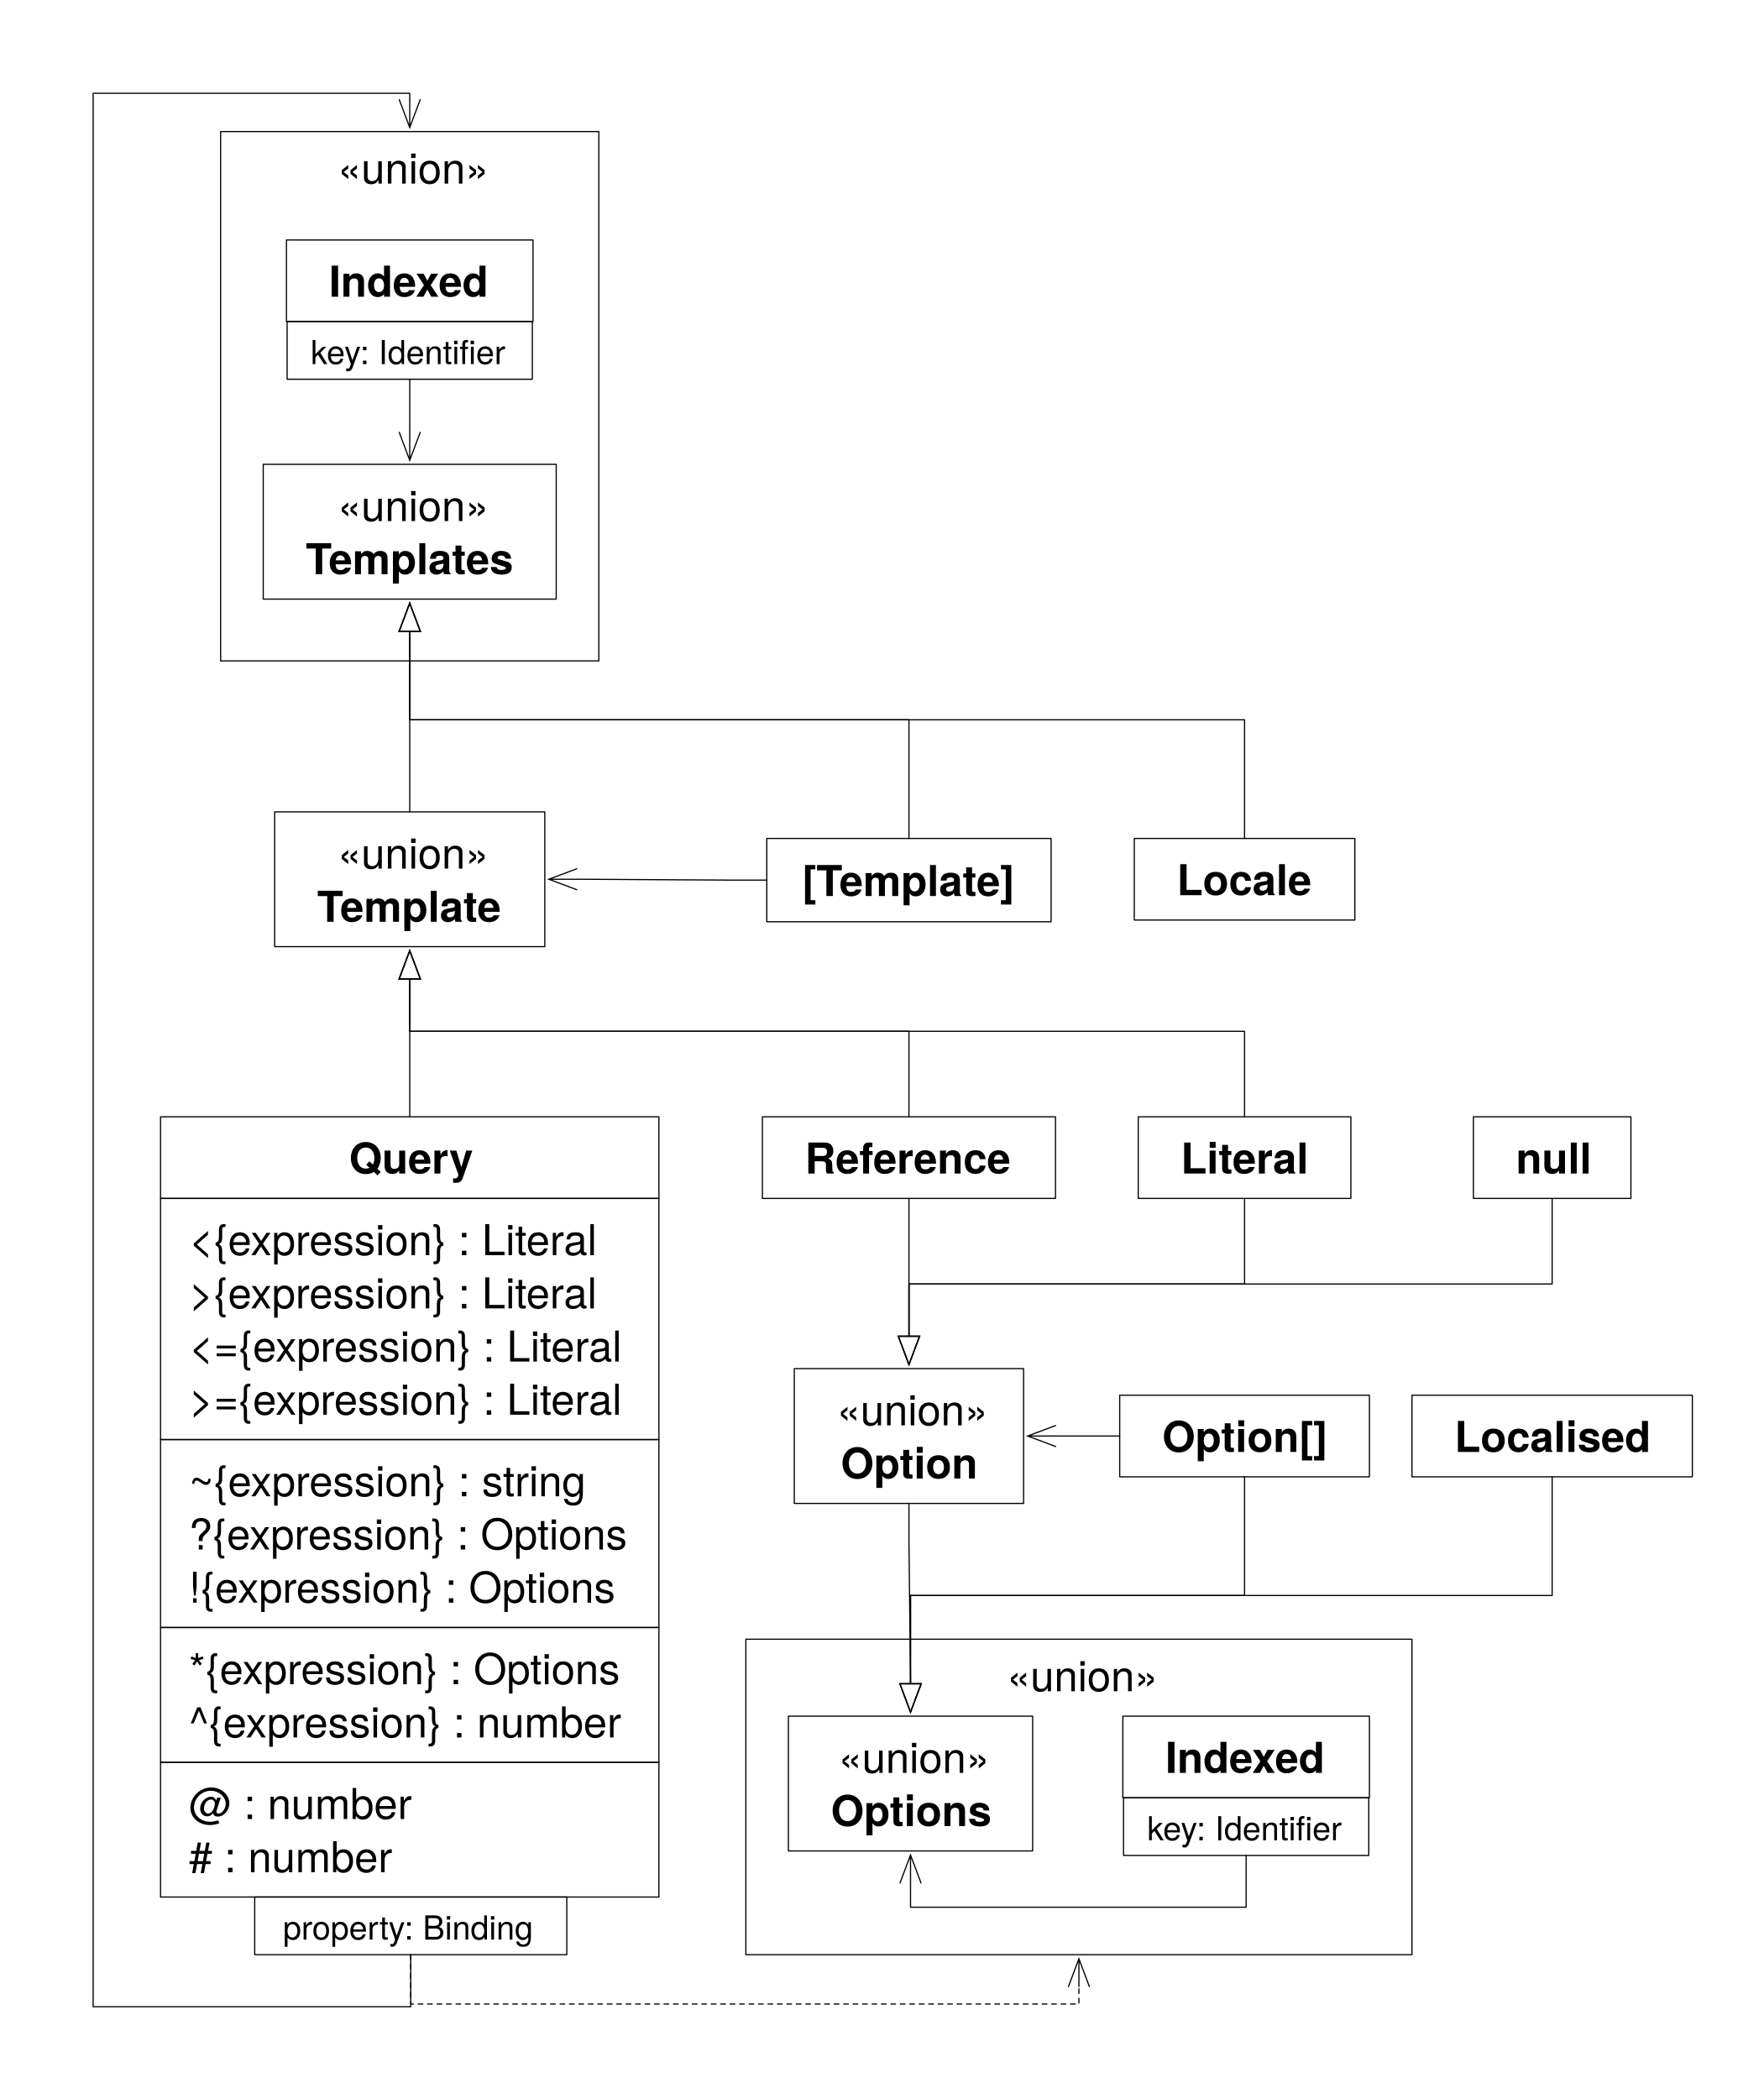
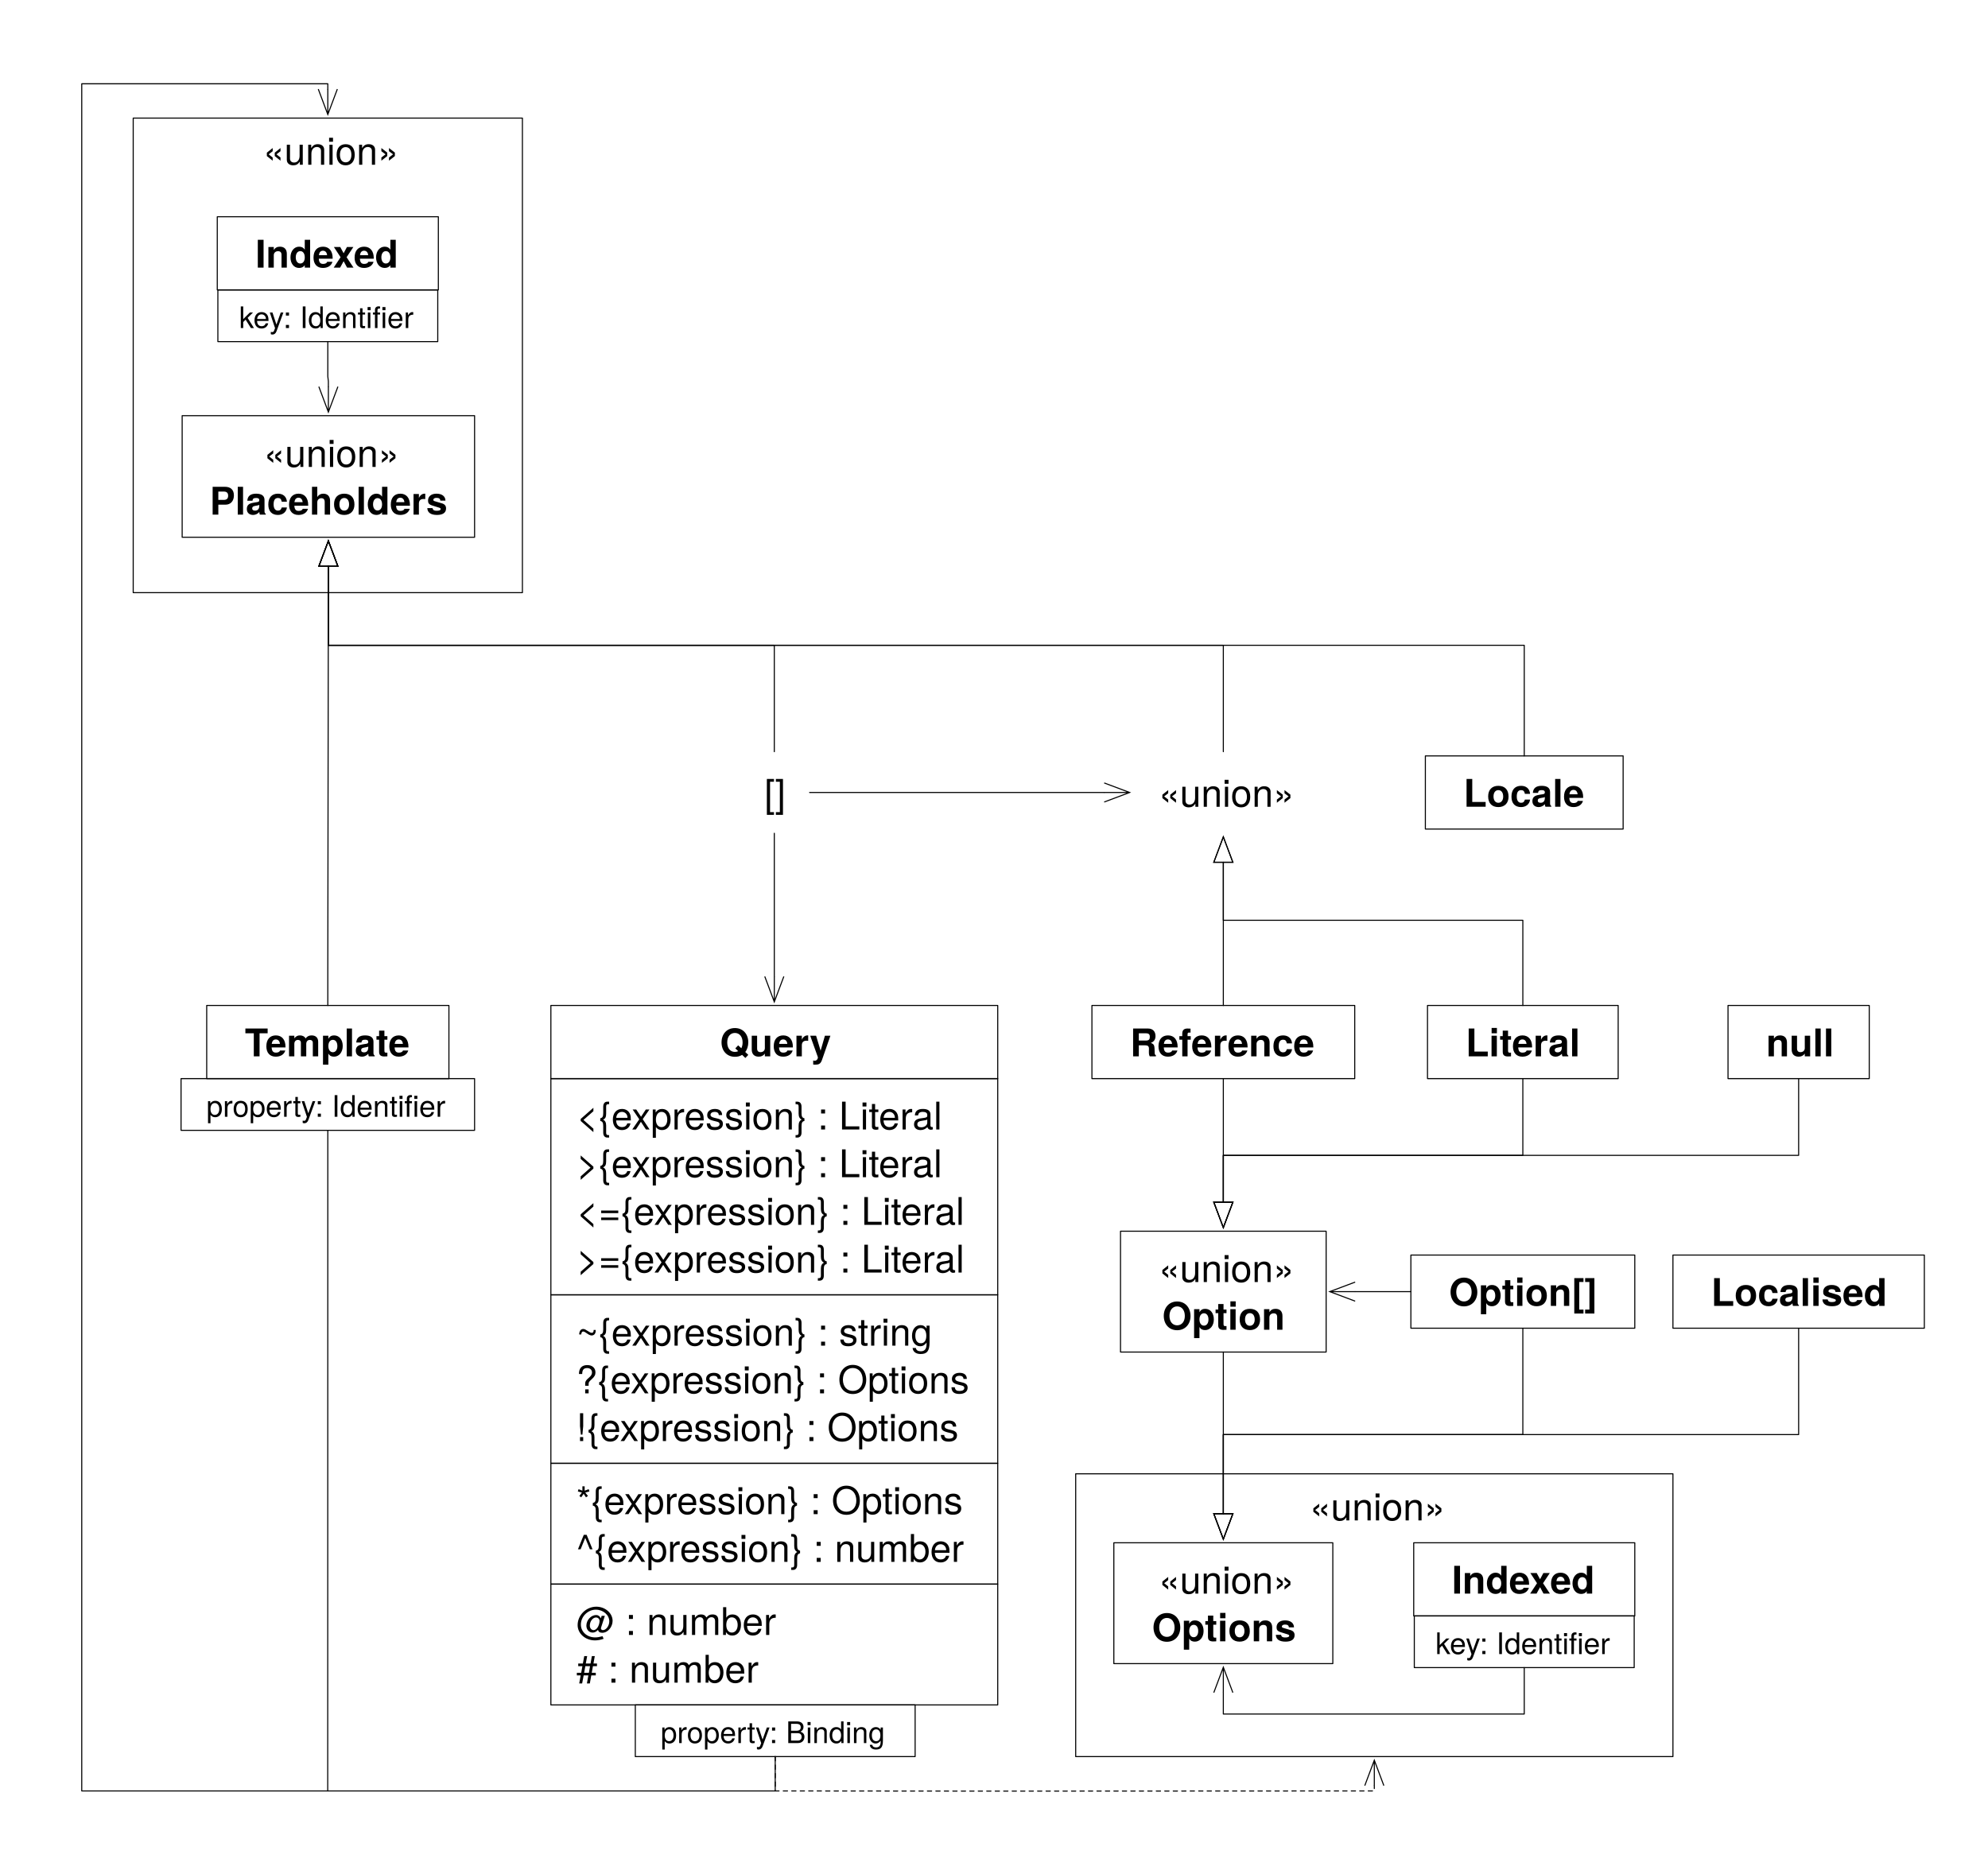
- <svg xmlns="http://www.w3.org/2000/svg" version="1.1" viewBox="-237 146 373 444" width="373" height="444">
+ <svg xmlns="http://www.w3.org/2000/svg" version="1.1" viewBox="-333 145 469 442" width="469" height="442">
  <defs>
    <marker orient="auto" overflow="visible" markerUnits="strokeWidth" id="StickArrow_Marker" stroke-linejoin="miter" stroke-miterlimit="10" viewBox="-1 -10 26 20" markerWidth="26" markerHeight="20" color="black">
      <g>
        <path d="M 24 0 L 0 0 M 0 -9 L 24 0 L 0 9" fill="none" stroke="currentColor" stroke-width="1" />
      </g>
    </marker>
    <marker orient="auto" overflow="visible" markerUnits="strokeWidth" id="Arrow_Marker" stroke-linejoin="miter" stroke-miterlimit="10" viewBox="-1 -10 26 20" markerWidth="26" markerHeight="20" color="black">
      <g>
        <path d="M 24 0 L 0 -9 L 0 9 Z" fill="none" stroke="currentColor" stroke-width="1" />
      </g>
    </marker>
  </defs>
-   <g id="model" stroke-opacity="1" fill="none" fill-opacity="1" stroke="none" stroke-dasharray="none">
+   <g id="model" stroke-dasharray="none" fill="none" stroke-opacity="1" fill-opacity="1" stroke="none">
    <g id="model_Layer_1">
      <g id="Graphic_962">
        <rect x="-79.228" y="492.744" width="140.899" height="66.728" stroke="black" stroke-linecap="round" stroke-linejoin="round" stroke-width=".25" />
        <text transform="translate(-24.0332 494.7441)" fill="black">
          <tspan font-family="Helvetica Neue" font-size="9" fill="black" x="0" y="9" xml:space="preserve">«union»</tspan>
        </text>
      </g>
      <g id="Graphic_958">
-         <rect x="-190.33" y="173.832" width="80.001" height="111.97" stroke="black" stroke-linecap="round" stroke-linejoin="round" stroke-width=".25" />
-         <text transform="translate(-165.5848 175.8315)" fill="black">
+         <rect x="-301.573" y="172.867" width="91.818" height="111.97" stroke="black" stroke-linecap="round" stroke-linejoin="round" stroke-width=".25" />
+         <text transform="translate(-270.9188 174.8668)" fill="black">
          <tspan font-family="Helvetica Neue" font-size="9" fill="black" x="0" y="9" xml:space="preserve">«union»</tspan>
        </text>
      </g>
      <g id="Group_860">
        <g id="Graphic_861">
-           <rect x="2.933" y="323.356" width="46.656" height="17.261" stroke="black" stroke-linecap="round" stroke-linejoin="round" stroke-width=".25" />
-           <text transform="translate(11.93293 326.3555)" fill="black">
+           <rect x="3.266" y="323.356" width="46.656" height="17.261" stroke="black" stroke-linecap="round" stroke-linejoin="round" stroke-width=".25" />
+           <text transform="translate(12.26593 326.3555)" fill="black">
            <tspan font-family="Helvetica Neue" font-weight="bold" font-size="9" fill="black" x="0" y="9" xml:space="preserve">Locale</tspan>
          </text>
        </g>
      </g>
      <g id="Group_785">
        <g id="Graphic_786">
          <rect x="61.671" y="441.13" width="59.31" height="17.261" stroke="black" stroke-linecap="round" stroke-linejoin="round" stroke-width=".25" />
          <text transform="translate(70.67143 444.1296)" fill="black">
            <tspan font-family="Helvetica Neue" font-weight="bold" font-size="9" fill="black" x="657252e-18" y="9" xml:space="preserve">Localised</tspan>
          </text>
        </g>
      </g>
      <g id="Group_774">
        <g id="Graphic_776">
-           <rect x="-181.317" y="244.216" width="61.974" height="28.513" stroke="black" stroke-linecap="round" stroke-linejoin="round" stroke-width=".25" />
-           <text transform="translate(-172.3168 247.2165)" fill="black">
-             <tspan font-family="Helvetica Neue" font-size="9" fill="black" x="6.732" y="9" xml:space="preserve">«union»</tspan>
-             <tspan font-family="Helvetica Neue" font-weight="bold" font-size="9" fill="black" x="0" y="20.252" xml:space="preserve">Templates</tspan>
+           <rect x="-290.025" y="243.077" width="68.985" height="28.696" stroke="black" stroke-linecap="round" stroke-linejoin="round" stroke-width=".25" />
+           <text transform="translate(-283.5223 246.1685)" fill="black">
+             <tspan font-family="Helvetica Neue" font-size="9" fill="black" x="12.735" y="9" xml:space="preserve">«union»</tspan>
+             <tspan font-family="Helvetica Neue" font-weight="bold" font-size="9" fill="black" x="0" y="20.252" xml:space="preserve">Placeholders</tspan>
          </text>
        </g>
      </g>
      <g id="Group_769">
        <g id="Graphic_773">
-           <rect x="-176.267" y="214.02" width="51.874" height="12.196" stroke="black" stroke-linecap="round" stroke-linejoin="round" stroke-width=".25" />
-           <text transform="translate(-171.2668 216.0205)" fill="black">
+           <rect x="-281.601" y="213.405" width="51.874" height="12.196" stroke="black" stroke-linecap="round" stroke-linejoin="round" stroke-width=".25" />
+           <text transform="translate(-276.6008 215.4051)" fill="black">
            <tspan font-family="Helvetica Neue" font-size="7" fill="black" x="0" y="7" xml:space="preserve">key: Identifier</tspan>
          </text>
        </g>
        <g id="Group_770">
          <g id="Graphic_771">
-             <rect x="-176.407" y="196.759" width="52.155" height="17.261" stroke="black" stroke-linecap="round" stroke-linejoin="round" stroke-width=".25" />
-             <text transform="translate(-167.4073 199.7594)" fill="black">
+             <rect x="-281.741" y="196.144" width="52.155" height="17.261" stroke="black" stroke-linecap="round" stroke-linejoin="round" stroke-width=".25" />
+             <text transform="translate(-272.7413 199.144)" fill="black">
              <tspan font-family="Helvetica Neue" font-weight="bold" font-size="9" fill="black" x="0" y="9" xml:space="preserve">Indexed</tspan>
            </text>
          </g>
        </g>
-       </g>
-       <g id="Line_764">
-         <path d="M -150.114 559.472 L -150.114 570.483 L -217.299 570.483 L -217.299 165.732 L -150.33 165.732 L -150.33 166.982" marker-end="url(#StickArrow_Marker)" stroke="black" stroke-linecap="round" stroke-linejoin="round" stroke-width=".25" />
      </g>
      <g id="Group_818">
        <g id="Graphic_819">
-           <rect x="-75.731" y="382.243" width="62.001" height="17.261" stroke="black" stroke-linecap="round" stroke-linejoin="round" stroke-width=".25" />
-           <text transform="translate(-66.73133 385.2426)" fill="black">
+           <rect x="-75.398" y="382.243" width="62.001" height="17.261" stroke="black" stroke-linecap="round" stroke-linejoin="round" stroke-width=".25" />
+           <text transform="translate(-66.39833 385.2426)" fill="black">
            <tspan font-family="Helvetica Neue" font-weight="bold" font-size="9" fill="black" x="10658141e-20" y="9" xml:space="preserve">Reference</tspan>
          </text>
        </g>
      </g>
      <g id="Group_869">
        <g id="Graphic_870">
          <rect x="3.77" y="382.243" width="44.982" height="17.261" stroke="black" stroke-linecap="round" stroke-linejoin="round" stroke-width=".25" />
          <text transform="translate(12.76993 385.2426)" fill="black">
            <tspan font-family="Helvetica Neue" font-weight="bold" font-size="9" fill="black" x="0" y="9" xml:space="preserve">Literal</tspan>
          </text>
        </g>
      </g>
      <g id="Group_922">
        <g id="Graphic_750">
          <rect x="-183.121" y="547.276" width="66.014" height="12.196" stroke="black" stroke-linecap="round" stroke-linejoin="round" stroke-width=".25" />
          <text transform="translate(-178.1208 549.2756)" fill="black">
            <tspan font-family="Helvetica Neue" font-size="7" fill="black" x=".973" y="7" xml:space="preserve">property: Binding </tspan>
          </text>
        </g>
        <g id="Group_874">
          <g id="Graphic_906">
            <rect x="-203.04" y="518.772" width="105.42" height="28.504" stroke="black" stroke-linecap="round" stroke-linejoin="round" stroke-width=".25" />
            <text transform="translate(-197.0398 521.7716)" fill="black">
              <tspan font-family="Helvetica Neue" font-size="9" fill="black" x="0" y="9" xml:space="preserve">@ : number</tspan>
              <tspan font-family="Helvetica Neue" font-size="9" fill="black" x="0" y="20.252" xml:space="preserve"># : number</tspan>
            </text>
          </g>
          <g id="Graphic_905">
            <rect x="-203.04" y="490.268" width="105.42" height="28.504" stroke="black" stroke-linecap="round" stroke-linejoin="round" stroke-width=".25" />
            <text transform="translate(-197.0398 493.2676)" fill="black">
              <tspan font-family="Helvetica Neue" font-size="9" fill="black" x="0" y="9" xml:space="preserve">*{expression} : Options</tspan>
              <tspan font-family="Helvetica Neue" font-size="9" fill="black" x="0" y="20.252" xml:space="preserve">^{expression} : number</tspan>
            </text>
          </g>
          <g id="Graphic_904">
            <rect x="-203.04" y="450.512" width="105.42" height="39.756" stroke="black" stroke-linecap="round" stroke-linejoin="round" stroke-width=".25" />
            <text transform="translate(-197.0398 453.5116)" fill="black">
              <tspan font-family="Helvetica Neue" font-size="9" fill="black" x="0" y="9" xml:space="preserve">~{expression} : string</tspan>
              <tspan font-family="Helvetica Neue" font-size="9" fill="black" x="0" y="20.252" xml:space="preserve">?{expression} : Options</tspan>
              <tspan font-family="Helvetica Neue" font-size="9" fill="black" x="0" y="31.504" xml:space="preserve">!{expression} : Options</tspan>
            </text>
          </g>
          <g id="Graphic_876">
            <rect x="-203.04" y="399.504" width="105.42" height="51.008" stroke="black" stroke-linecap="round" stroke-linejoin="round" stroke-width=".25" />
            <text transform="translate(-197.0398 402.5036)" fill="black">
              <tspan font-family="Helvetica Neue" font-size="9" fill="black" x="0" y="9" xml:space="preserve">&lt;{expression} : Literal</tspan>
              <tspan font-family="Helvetica Neue" font-size="9" fill="black" x="0" y="20.252" xml:space="preserve">&gt;{expression} : Literal</tspan>
              <tspan font-family="Helvetica Neue" font-size="9" fill="black" x="0" y="31.504" xml:space="preserve">&lt;={expression} : Literal</tspan>
              <tspan font-family="Helvetica Neue" font-size="9" fill="black" x="0" y="42.756" xml:space="preserve">&gt;={expression} : Literal</tspan>
            </text>
          </g>
          <g id="Graphic_875">
            <rect x="-203.04" y="382.243" width="105.42" height="17.261" stroke="black" stroke-linecap="round" stroke-linejoin="round" stroke-width=".25" />
            <text transform="translate(-163.1683 385.2426)" fill="black">
              <tspan font-family="Helvetica Neue" font-weight="bold" font-size="9" fill="black" x="0" y="9" xml:space="preserve">Query</tspan>
            </text>
          </g>
        </g>
      </g>
      <g id="Group_878">
        <g id="Graphic_879">
          <rect x="-70.228" y="509.017" width="51.66" height="28.513" stroke="black" stroke-linecap="round" stroke-linejoin="round" stroke-width=".25" />
          <text transform="translate(-61.22783 512.0167)" fill="black">
            <tspan font-family="Helvetica Neue" font-size="9" fill="black" x="1.575" y="9" xml:space="preserve">«union»</tspan>
            <tspan font-family="Helvetica Neue" font-weight="bold" font-size="9" fill="black" x="0" y="20.252" xml:space="preserve">Options</tspan>
          </text>
        </g>
      </g>
      <g id="Group_882">
        <g id="Graphic_883">
          <rect x="74.667" y="382.243" width="33.318" height="17.261" stroke="black" stroke-linecap="round" stroke-linejoin="round" stroke-width=".25" />
          <text transform="translate(83.66743 385.2426)" fill="black">
            <tspan font-family="Helvetica Neue" font-weight="bold" font-size="9" fill="black" x="0" y="9" xml:space="preserve">null</tspan>
          </text>
        </g>
      </g>
      <g id="Group_886">
        <g id="Graphic_887">
-           <rect x="-68.986" y="435.504" width="48.51" height="28.513" stroke="black" stroke-linecap="round" stroke-linejoin="round" stroke-width=".25" />
-           <text transform="translate(-59.98583 438.5036)" fill="black">
+           <rect x="-68.653" y="435.504" width="48.51" height="28.513" stroke="black" stroke-linecap="round" stroke-linejoin="round" stroke-width=".25" />
+           <text transform="translate(-59.65283 438.5036)" fill="black">
            <tspan font-family="Helvetica Neue" font-size="9" fill="black" x="0" y="9" xml:space="preserve">«union»</tspan>
            <tspan font-family="Helvetica Neue" font-weight="bold" font-size="9" fill="black" x=".842" y="20.252" xml:space="preserve">Option</tspan>
          </text>
        </g>
      </g>
      <g id="Group_892">
        <g id="Graphic_893">
          <rect x="-.15" y="441.13" width="52.821" height="17.261" stroke="black" stroke-linecap="round" stroke-linejoin="round" stroke-width=".25" />
          <text transform="translate(8.850426 444.1296)" fill="black">
            <tspan font-family="Helvetica Neue" font-weight="bold" font-size="9" fill="black" x="0" y="9" xml:space="preserve">Option[]</tspan>
          </text>
        </g>
      </g>
      <g id="Line_895">
-         <line x1="-.15" y1="449.76" x2="-13.626" y2="449.76" marker-end="url(#StickArrow_Marker)" stroke="black" stroke-linecap="round" stroke-linejoin="round" stroke-width=".25" />
-       </g>
-       <g id="Group_923">
-         <g id="Graphic_924">
-           <rect x="-178.9" y="317.729" width="57.141" height="28.513" stroke="black" stroke-linecap="round" stroke-linejoin="round" stroke-width=".25" />
-           <text transform="translate(-169.9003 320.7295)" fill="black">
-             <tspan font-family="Helvetica Neue" font-size="9" fill="black" x="4.316" y="9" xml:space="preserve">«union»</tspan>
-             <tspan font-family="Helvetica Neue" font-weight="bold" font-size="9" fill="black" x="0" y="20.252" xml:space="preserve">Template</tspan>
-           </text>
-         </g>
-       </g>
-       <g id="Line_931">
-         <path d="M -74.8 332.166 L -82.9 332.166 L -113.659 331.986 L -114.909 331.986" marker-end="url(#StickArrow_Marker)" stroke="black" stroke-linecap="round" stroke-linejoin="round" stroke-width=".25" />
-       </g>
-       <g id="Line_934">
-         <line x1="-150.33" y1="317.729" x2="-150.33" y2="279.579" marker-end="url(#Arrow_Marker)" stroke="black" stroke-linecap="round" stroke-linejoin="round" stroke-width=".25" />
+         <line x1="-.15" y1="449.76" x2="-13.293" y2="449.76" marker-end="url(#StickArrow_Marker)" stroke="black" stroke-linecap="round" stroke-linejoin="round" stroke-width=".25" />
      </g>
      <g id="Line_935">
-         <path d="M -44.731 323.356 L -44.731 298.255 L -150.33 298.255 L -150.33 279.579" marker-end="url(#Arrow_Marker)" stroke="black" stroke-linecap="round" stroke-linejoin="round" stroke-width=".25" />
+         <path d="M -150.33 322.36 L -150.33 297.26 L -255.532 297.26 L -255.532 278.623" marker-end="url(#Arrow_Marker)" stroke="black" stroke-linecap="round" stroke-linejoin="round" stroke-width=".25" />
      </g>
      <g id="Line_936">
-         <path d="M 26.261 323.356 L 26.261 298.255 L -150.33 298.255 L -150.33 279.579" marker-end="url(#Arrow_Marker)" stroke="black" stroke-linecap="round" stroke-linejoin="round" stroke-width=".25" />
-       </g>
-       <g id="Line_937">
-         <line x1="-150.33" y1="382.243" x2="-150.33" y2="353.093" marker-end="url(#Arrow_Marker)" stroke="black" stroke-linecap="round" stroke-linejoin="round" stroke-width=".25" />
-       </g>
-       <g id="Line_938">
-         <path d="M -44.731 382.243 L -44.731 364.143 L -150.33 364.143 L -150.33 353.093" marker-end="url(#Arrow_Marker)" stroke="black" stroke-linecap="round" stroke-linejoin="round" stroke-width=".25" />
-       </g>
-       <g id="Line_939">
-         <path d="M 26.261 382.243 L 26.261 364.143 L -150.33 364.143 L -150.33 353.093" marker-end="url(#Arrow_Marker)" stroke="black" stroke-linecap="round" stroke-linejoin="round" stroke-width=".25" />
-       </g>
-       <g id="Group_927">
-         <g id="Graphic_928">
-           <rect x="-74.8" y="323.356" width="60.138" height="17.62" stroke="black" stroke-linecap="round" stroke-linejoin="round" stroke-width=".25" />
-           <text transform="translate(-67.29833 326.535)" fill="black">
-             <tspan font-family="Helvetica Neue" font-weight="bold" font-size="9" fill="black" x="0" y="9" xml:space="preserve">[Template]</tspan>
-           </text>
-         </g>
+         <path d="M 26.594 323.356 L 26.594 297.255 L -255.532 297.255 L -255.532 278.623" marker-end="url(#Arrow_Marker)" stroke="black" stroke-linecap="round" stroke-linejoin="round" stroke-width=".25" />
      </g>
      <g id="Line_940">
-         <line x1="-44.731" y1="399.504" x2="-44.731" y2="428.654" marker-end="url(#Arrow_Marker)" stroke="black" stroke-linecap="round" stroke-linejoin="round" stroke-width=".25" />
+         <line x1="-44.398" y1="399.504" x2="-44.398" y2="428.654" marker-end="url(#Arrow_Marker)" stroke="black" stroke-linecap="round" stroke-linejoin="round" stroke-width=".25" />
      </g>
      <g id="Line_941">
-         <path d="M 26.261 399.504 L 26.261 417.604 L -44.731 417.604 L -44.731 428.654" marker-end="url(#Arrow_Marker)" stroke="black" stroke-linecap="round" stroke-linejoin="round" stroke-width=".25" />
+         <path d="M 26.261 399.504 L 26.261 417.604 L -44.398 417.604 L -44.398 428.654" marker-end="url(#Arrow_Marker)" stroke="black" stroke-linecap="round" stroke-linejoin="round" stroke-width=".25" />
      </g>
      <g id="Line_942">
-         <path d="M 91.326 399.504 L 91.326 417.604 L -44.731 417.604 L -44.731 428.654" marker-end="url(#Arrow_Marker)" stroke="black" stroke-linecap="round" stroke-linejoin="round" stroke-width=".25" />
+         <path d="M 91.326 399.504 L 91.326 417.604 L -44.398 417.604 L -44.398 428.654" marker-end="url(#Arrow_Marker)" stroke="black" stroke-linecap="round" stroke-linejoin="round" stroke-width=".25" />
      </g>
      <g id="Line_944">
        <path d="M 26.261 458.391 L 26.261 483.491 L -44.398 483.491 L -44.398 502.167" marker-end="url(#Arrow_Marker)" stroke="black" stroke-linecap="round" stroke-linejoin="round" stroke-width=".25" />
      </g>
      <g id="Line_945">
        <path d="M 91.326 458.391 L 91.326 483.491 L -44.398 483.491 L -44.398 502.167" marker-end="url(#Arrow_Marker)" stroke="black" stroke-linecap="round" stroke-linejoin="round" stroke-width=".25" />
      </g>
      <g id="Group_948">
        <g id="Graphic_951">
          <rect x=".657" y="526.278" width="51.874" height="12.196" stroke="black" stroke-linecap="round" stroke-linejoin="round" stroke-width=".25" />
          <text transform="translate(5.656927 528.2778)" fill="black">
            <tspan font-family="Helvetica Neue" font-size="7" fill="black" x="0" y="7" xml:space="preserve">key: Identifier</tspan>
          </text>
        </g>
        <g id="Group_949">
          <g id="Graphic_950">
            <rect x=".516" y="509.017" width="52.155" height="17.261" stroke="black" stroke-linecap="round" stroke-linejoin="round" stroke-width=".25" />
            <text transform="translate(9.516426 512.0167)" fill="black">
              <tspan font-family="Helvetica Neue" font-weight="bold" font-size="9" fill="black" x="0" y="9" xml:space="preserve">Indexed</tspan>
            </text>
          </g>
        </g>
      </g>
      <g id="Line_943">
-         <path d="M -44.731 464.017 L -44.731 472.117 L -44.398 500.917 L -44.398 502.167" marker-end="url(#Arrow_Marker)" stroke="black" stroke-linecap="round" stroke-linejoin="round" stroke-width=".25" />
+         <line x1="-44.398" y1="464.017" x2="-44.398" y2="502.167" marker-end="url(#Arrow_Marker)" stroke="black" stroke-linecap="round" stroke-linejoin="round" stroke-width=".25" />
      </g>
      <g id="Line_961">
-         <line x1="-150.33" y1="226.216" x2="-150.33" y2="237.366" marker-end="url(#StickArrow_Marker)" stroke="black" stroke-linecap="round" stroke-linejoin="round" stroke-width=".25" />
+         <path d="M -255.664 225.726 L -255.664 233.826 L -255.532 234.977 L -255.532 236.227" marker-end="url(#StickArrow_Marker)" stroke="black" stroke-linecap="round" stroke-linejoin="round" stroke-width=".25" />
      </g>
      <g id="Line_963">
        <path d="M 26.594 538.474 L 26.594 549.433 L -44.398 549.433 L -44.398 544.38" marker-end="url(#StickArrow_Marker)" stroke="black" stroke-linecap="round" stroke-linejoin="round" stroke-width=".25" />
      </g>
      <g id="Line_964">
-         <path d="M -150.114 559.472 L -150.114 569.91 L -8.778 569.91 L -8.778 566.322" marker-end="url(#StickArrow_Marker)" stroke="black" stroke-linecap="round" stroke-linejoin="round" stroke-dasharray="1.0,1.0" stroke-width=".25" />
+         <path d="M -150.114 559.472 L -150.114 567.572 L -97.62 567.616 L -8.778 567.572 L -8.778 566.322" marker-end="url(#StickArrow_Marker)" stroke="black" stroke-linecap="round" stroke-linejoin="round" stroke-dasharray="1.0,1.0" stroke-width=".25" />
+       </g>
+       <g id="Group_965">
+         <g id="Graphic_972">
+           <rect x="-290.288" y="399.504" width="69.248" height="12.196" stroke="black" stroke-linecap="round" stroke-linejoin="round" stroke-width=".25" />
+           <text transform="translate(-285.2878 401.5036)" fill="black">
+             <tspan font-family="Helvetica Neue" font-size="7" fill="black" x=".973" y="7" xml:space="preserve">property: Identifier </tspan>
+           </text>
+         </g>
+         <g id="Group_966">
+           <g id="Graphic_967">
+             <rect x="-284.234" y="382.243" width="57.141" height="17.261" stroke="black" stroke-linecap="round" stroke-linejoin="round" stroke-width=".25" />
+             <text transform="translate(-275.2343 385.2426)" fill="black">
+               <tspan font-family="Helvetica Neue" font-weight="bold" font-size="9" fill="black" x="0" y="9" xml:space="preserve">Template</tspan>
+             </text>
+           </g>
+         </g>
+       </g>
+       <g id="Line_998">
+         <path d="M 26.261 382.243 L 26.261 362.143 L -44.398 362.143 L -44.398 348.462" marker-end="url(#Arrow_Marker)" stroke="black" stroke-linecap="round" stroke-linejoin="round" stroke-width=".25" />
+       </g>
+       <g id="Graphic_999">
+         <text transform="translate(-59.65283 326.36)" fill="black">
+           <tspan font-family="Helvetica Neue" font-size="9" fill="black" x="0" y="9" xml:space="preserve">«union»</tspan>
+         </text>
+       </g>
+       <g id="Line_1000">
+         <line x1="-44.398" y1="382.243" x2="-44.398" y2="348.462" marker-end="url(#Arrow_Marker)" stroke="black" stroke-linecap="round" stroke-linejoin="round" stroke-width=".25" />
+       </g>
+       <g id="Line_1002">
+         <line x1="-141.999" y1="331.986" x2="-72.503" y2="331.986" marker-end="url(#StickArrow_Marker)" stroke="black" stroke-linecap="round" stroke-linejoin="round" stroke-width=".25" />
+       </g>
+       <g id="Line_1005">
+         <path d="M -44.398 322.36 L -44.398 297.26 L -255.532 297.26 L -255.532 278.623" marker-end="url(#Arrow_Marker)" stroke="black" stroke-linecap="round" stroke-linejoin="round" stroke-width=".25" />
+       </g>
+       <g id="Graphic_1006">
+         <text transform="translate(-152.6608 326.36)" fill="black">
+           <tspan font-family="Helvetica Neue" font-size="9" fill="black" x="13100632e-20" y="9" xml:space="preserve">[]</tspan>
+         </text>
+       </g>
+       <g id="Line_1007">
+         <line x1="-150.33" y1="341.612" x2="-150.33" y2="375.393" marker-end="url(#StickArrow_Marker)" stroke="black" stroke-linecap="round" stroke-linejoin="round" stroke-width=".25" />
+       </g>
+       <g id="Line_1009">
+         <path d="M -150.114 559.472 L -150.114 567.572 L -313.716 567.572 L -313.716 164.767 L -255.664 164.767 L -255.664 166.017" marker-end="url(#StickArrow_Marker)" stroke="black" stroke-linecap="round" stroke-linejoin="round" stroke-width=".25" />
+       </g>
+       <g id="Line_1010">
+         <path d="M -255.664 411.7 L -255.664 417.95 L -255.685 561.322 L -255.685 567.572" stroke="black" stroke-linecap="round" stroke-linejoin="round" stroke-width=".25" />
+       </g>
+       <g id="Line_1014">
+         <path d="M -255.664 382.243 L -255.664 374.143 L -255.532 279.873 L -255.532 278.623" marker-end="url(#Arrow_Marker)" stroke="black" stroke-linecap="round" stroke-linejoin="round" stroke-width=".25" />
      </g>
    </g>
  </g>
</svg>
